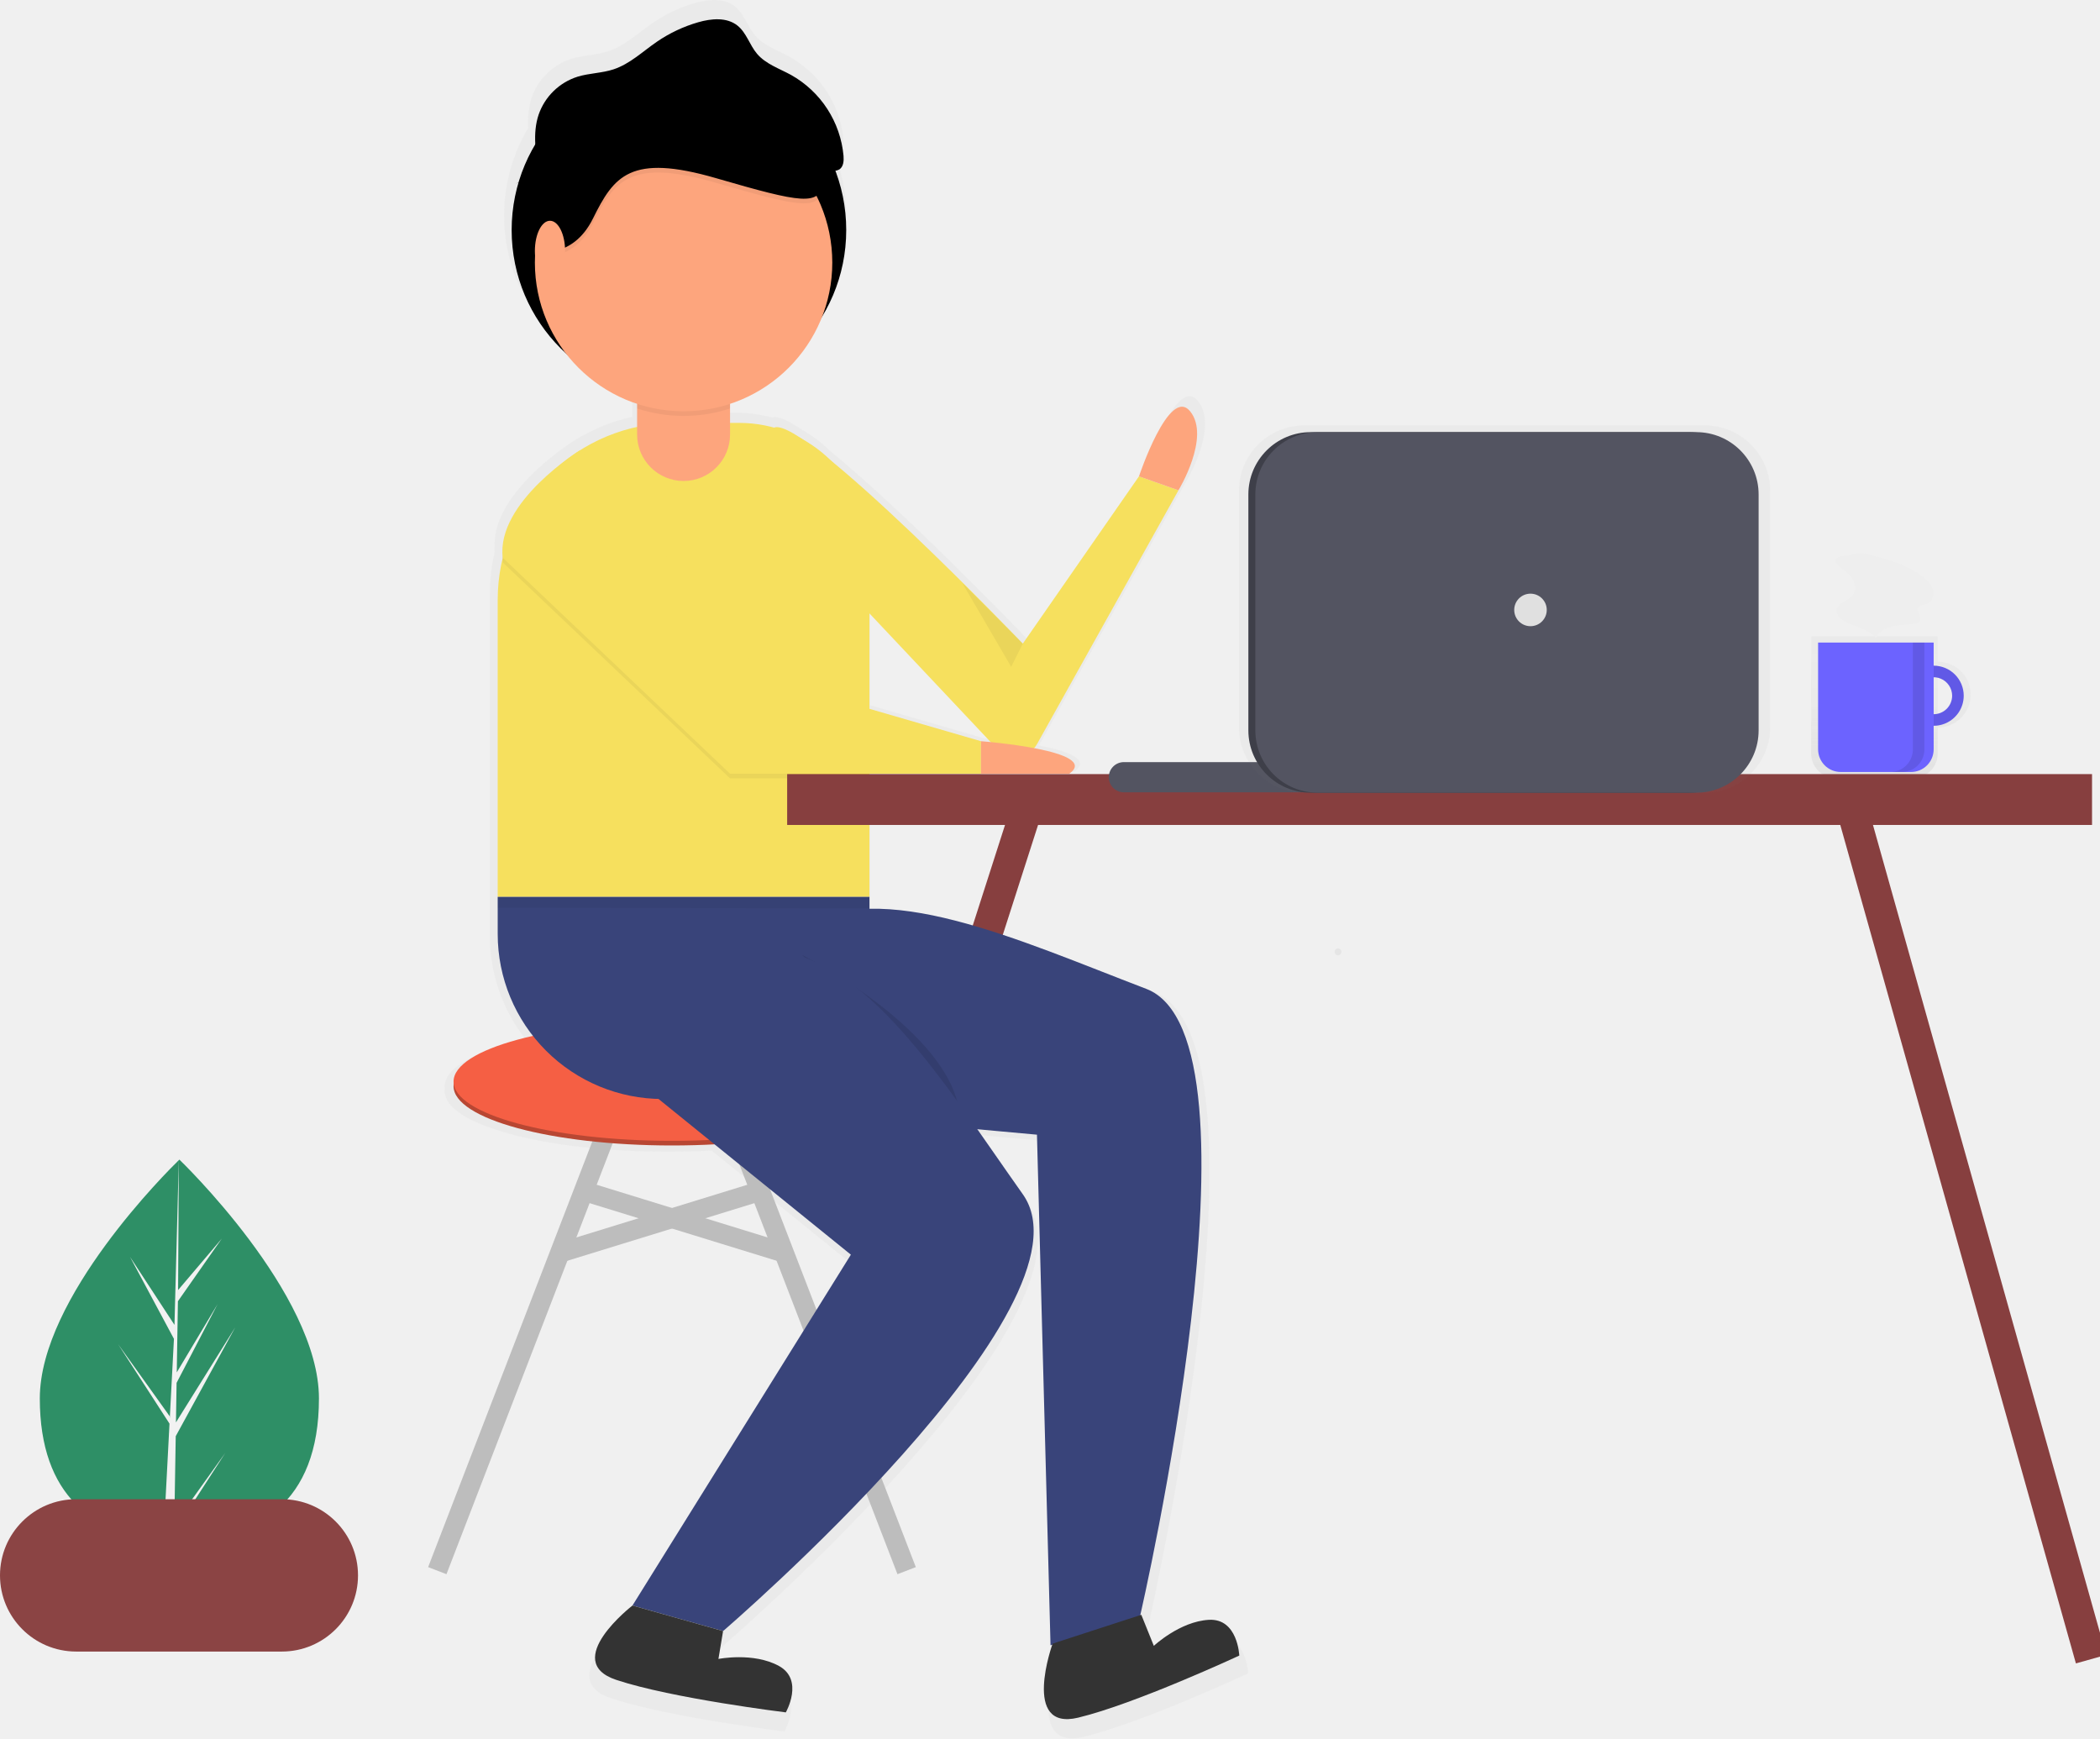
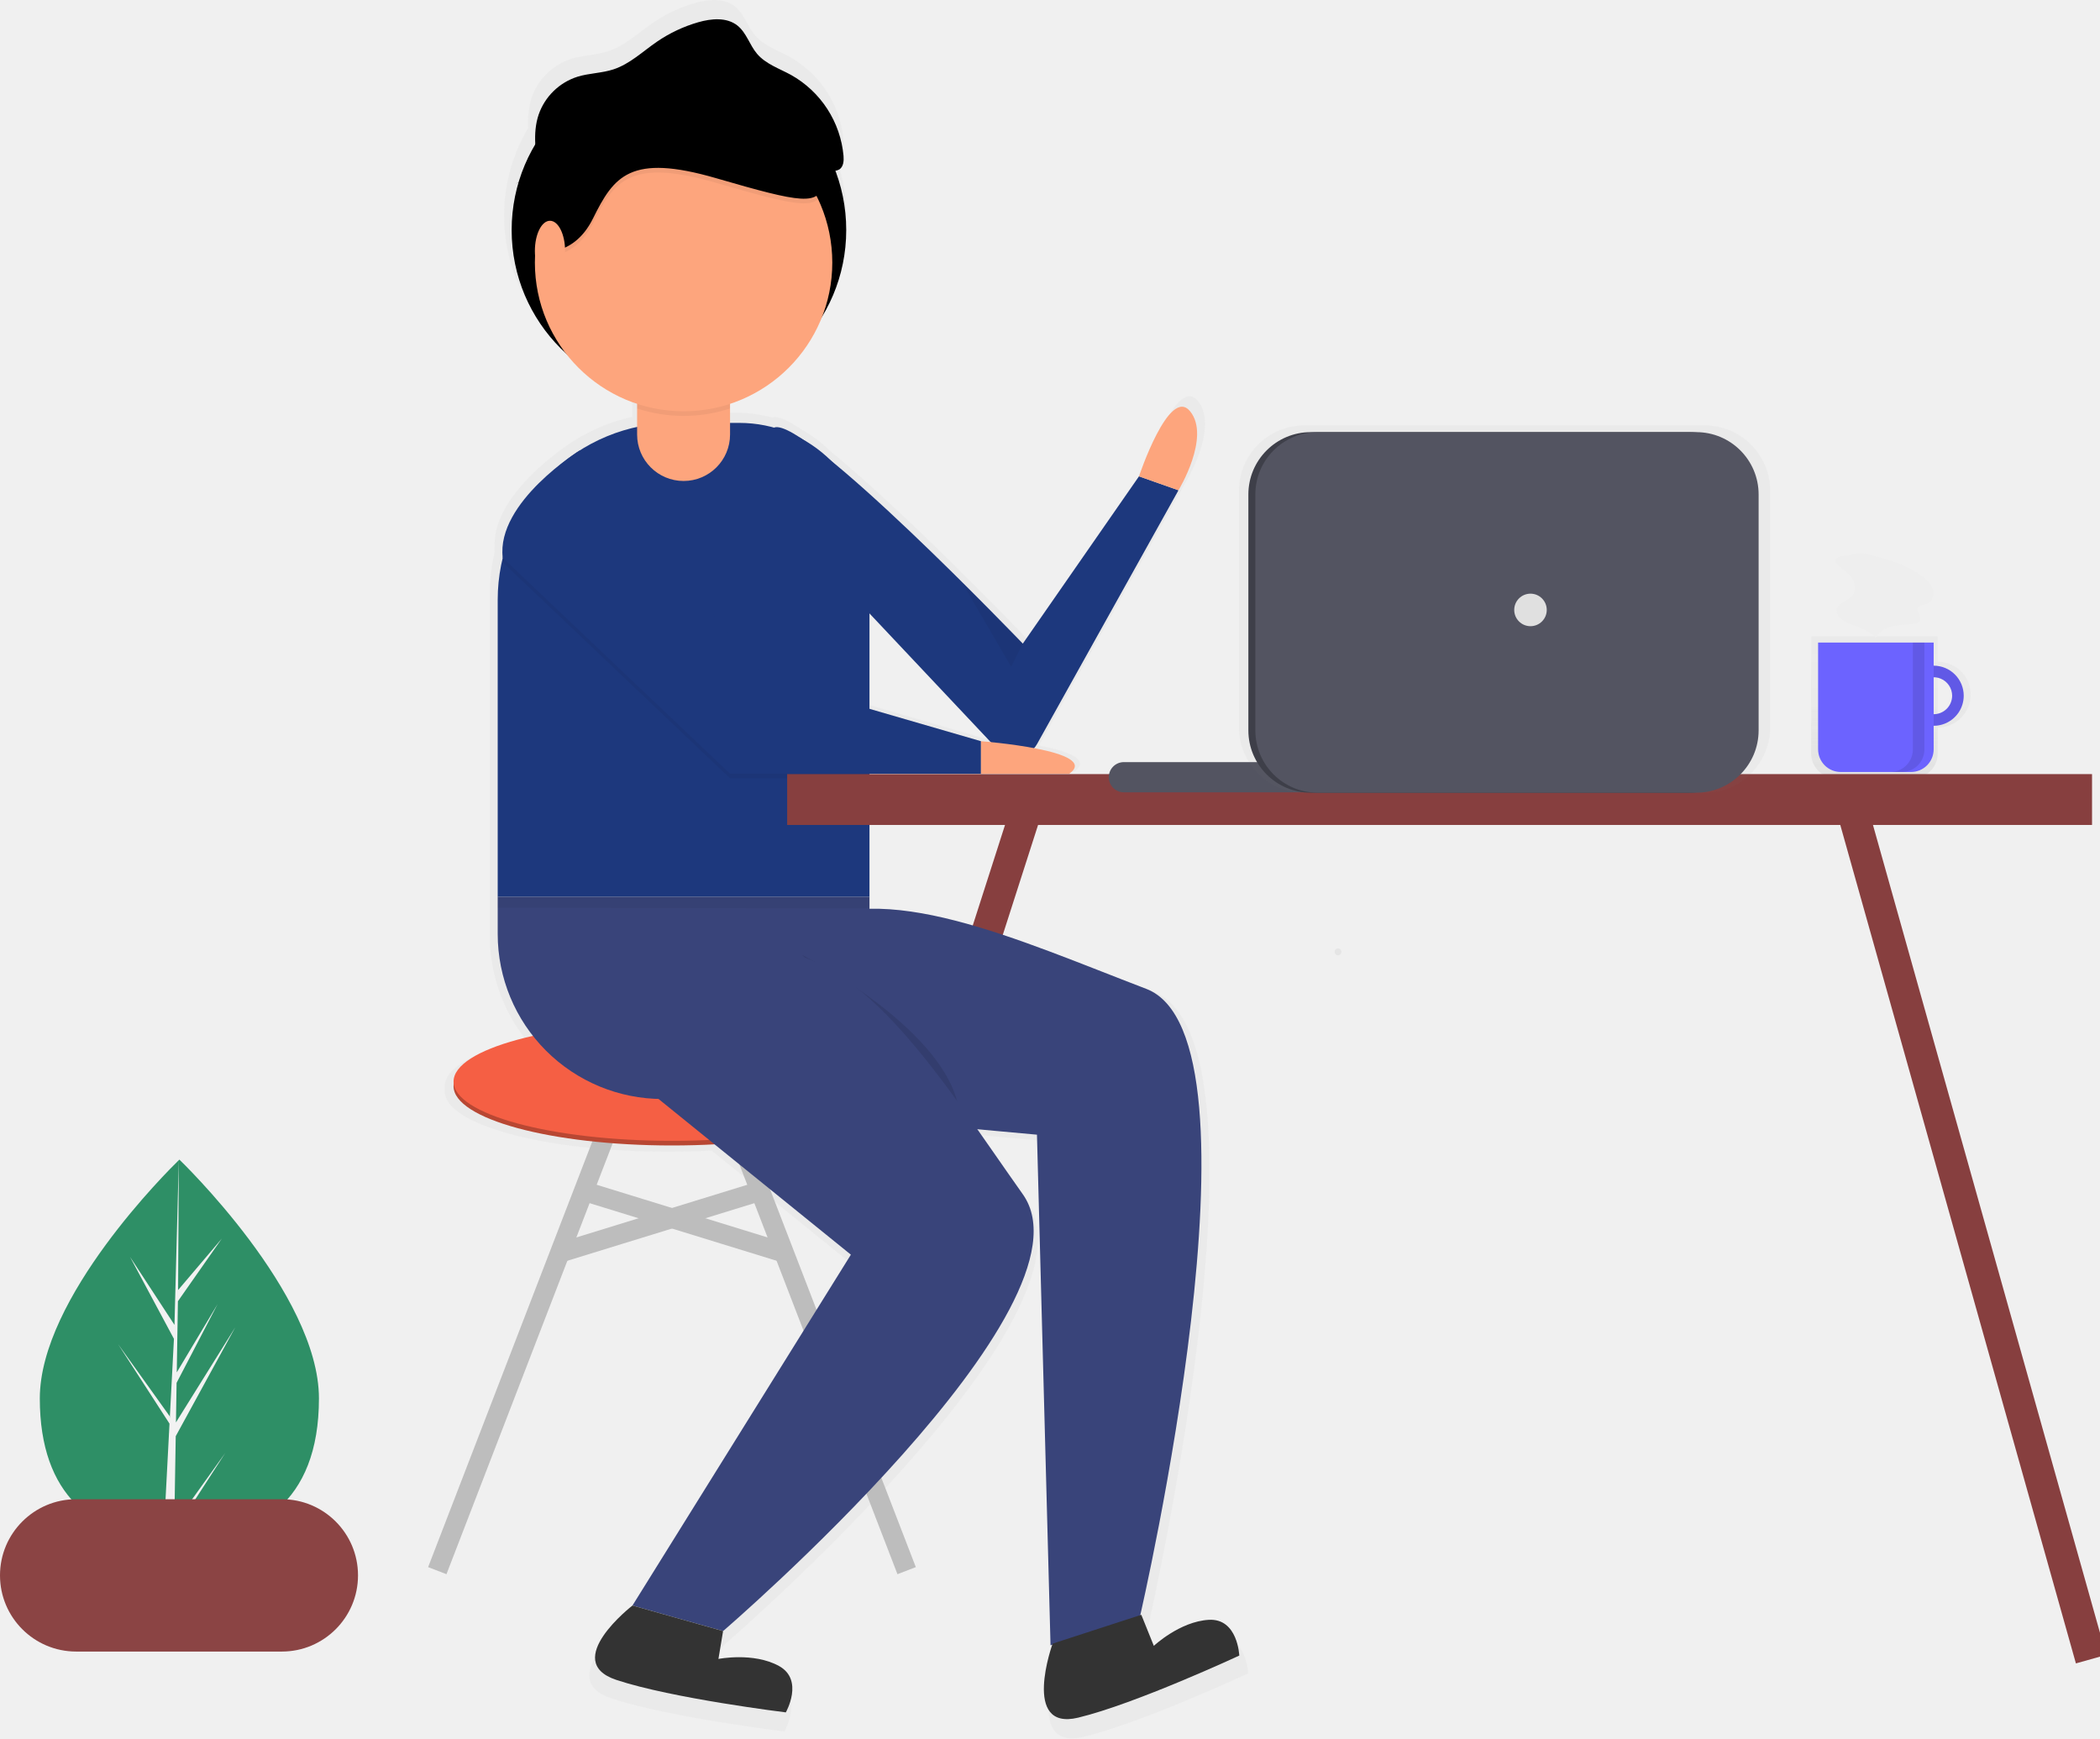
<svg xmlns="http://www.w3.org/2000/svg" width="534" height="442" viewBox="0 0 534 442" fill="none">
  <g clip-path="url(#clip0)">
    <path d="M81.104 355.563C81.104 382.287 65.214 391.619 45.615 391.619C45.158 391.619 44.704 391.615 44.253 391.602C43.345 391.582 42.445 391.543 41.557 391.479C23.866 390.228 10.123 380.415 10.123 355.563C10.123 329.845 42.988 297.391 45.467 294.982L45.471 294.979C45.565 294.886 45.615 294.839 45.615 294.839C45.615 294.839 81.104 328.836 81.104 355.563Z" fill="#2E8F66" />
    <path d="M44.32 387.53L57.301 369.396L44.288 389.521L44.253 391.602C43.345 391.582 42.445 391.543 41.557 391.479L42.956 364.742L42.946 364.535L42.97 364.496L43.101 361.97L30.055 341.794L43.141 360.076L43.173 360.611L44.231 340.41L33.062 319.563L44.367 336.861L45.467 294.982L45.471 294.839V294.979L45.289 328.005L56.406 314.912L45.242 330.848L44.949 348.936L55.331 331.579L44.904 351.599L44.741 361.654L59.812 337.493L44.685 365.164L44.32 387.53Z" fill="#F2F2F2" />
    <g opacity="0.7">
      <path opacity="0.7" d="M492.738 168.245V161.809H460.553V191.577C460.553 193.241 461.214 194.837 462.391 196.014C463.568 197.191 465.164 197.852 466.829 197.852H486.462C488.127 197.852 489.723 197.191 490.9 196.014C492.077 194.837 492.738 193.241 492.738 191.577V184.979C494.958 184.979 497.086 184.098 498.655 182.529C500.225 180.96 501.106 178.832 501.106 176.612C501.106 174.393 500.225 172.265 498.655 170.696C497.086 169.127 494.958 168.245 492.738 168.245ZM492.738 181.761V171.464C494.104 171.464 495.414 172.006 496.379 172.972C497.345 173.937 497.888 175.247 497.888 176.612C497.888 177.978 497.345 179.288 496.379 180.253C495.414 181.219 494.104 181.761 492.738 181.761Z" fill="url(#paint0_linear)" />
    </g>
    <path d="M491.703 169.253C490.191 169.253 488.714 169.701 487.458 170.54C486.201 171.38 485.222 172.573 484.644 173.969C484.065 175.365 483.914 176.901 484.209 178.383C484.504 179.865 485.231 181.226 486.3 182.294C487.368 183.363 488.73 184.09 490.212 184.385C491.694 184.68 493.23 184.528 494.627 183.95C496.023 183.372 497.216 182.393 498.055 181.137C498.895 179.88 499.343 178.403 499.343 176.892C499.343 174.866 498.538 172.923 497.105 171.49C495.672 170.058 493.729 169.253 491.703 169.253ZM491.703 181.593C490.773 181.593 489.864 181.318 489.09 180.801C488.317 180.285 487.715 179.55 487.359 178.691C487.003 177.832 486.91 176.887 487.091 175.975C487.273 175.063 487.72 174.225 488.378 173.568C489.035 172.911 489.873 172.463 490.785 172.281C491.697 172.1 492.643 172.193 493.502 172.549C494.361 172.905 495.095 173.507 495.612 174.28C496.129 175.054 496.404 175.962 496.404 176.892C496.404 178.139 495.909 179.335 495.027 180.217C494.146 181.098 492.95 181.593 491.703 181.593Z" fill="#6C63FF" />
    <path opacity="0.1" d="M491.703 169.253C490.191 169.253 488.714 169.701 487.458 170.54C486.201 171.38 485.222 172.573 484.644 173.969C484.065 175.365 483.914 176.901 484.209 178.383C484.504 179.865 485.231 181.226 486.3 182.294C487.368 183.363 488.73 184.09 490.212 184.385C491.694 184.68 493.23 184.528 494.627 183.95C496.023 183.372 497.216 182.393 498.055 181.137C498.895 179.88 499.343 178.403 499.343 176.892C499.343 174.866 498.538 172.923 497.105 171.49C495.672 170.058 493.729 169.253 491.703 169.253ZM491.703 181.593C490.773 181.593 489.864 181.318 489.09 180.801C488.317 180.285 487.715 179.55 487.359 178.691C487.003 177.832 486.91 176.887 487.091 175.975C487.273 175.063 487.72 174.225 488.378 173.568C489.035 172.911 489.873 172.463 490.785 172.281C491.697 172.1 492.643 172.193 493.502 172.549C494.361 172.905 495.095 173.507 495.612 174.28C496.129 175.054 496.404 175.962 496.404 176.892C496.404 178.139 495.909 179.335 495.027 180.217C494.146 181.098 492.95 181.593 491.703 181.593Z" fill="black" />
    <path d="M462.316 163.376H491.703V190.525C491.703 192.053 491.096 193.518 490.015 194.598C488.935 195.678 487.47 196.285 485.942 196.285H468.076C466.549 196.285 465.083 195.678 464.003 194.598C462.923 193.518 462.316 192.053 462.316 190.525V163.376Z" fill="#6C63FF" />
    <path opacity="0.1" d="M486.413 163.376V190.555C486.413 192.075 485.809 193.532 484.735 194.607C483.66 195.681 482.202 196.285 480.683 196.285H483.621C485.141 196.285 486.599 195.681 487.673 194.607C488.748 193.532 489.352 192.075 489.352 190.555V163.376H486.413Z" fill="black" />
    <path d="M468.115 141.471C467.864 141.479 467.617 141.542 467.393 141.656C467.168 141.77 466.972 141.931 466.817 142.13C466.432 142.828 467.13 143.616 467.768 144.096C468.945 144.983 470.187 145.854 470.987 147.092C471.788 148.33 472.039 150.058 471.164 151.244C470.021 152.794 467.295 153.127 467.032 155.034C466.862 156.258 467.921 157.302 468.993 157.916C471.64 159.432 475.053 159.837 476.97 162.209C477.763 160.579 479.537 159.636 481.306 159.233C483.074 158.831 484.911 158.861 486.704 158.588C486.997 158.582 487.285 158.508 487.543 158.371C487.802 158.233 488.025 158.037 488.194 157.798C488.695 156.781 487.267 155.561 487.76 154.54C488.135 153.763 489.237 153.823 490.042 153.512C491.353 153.005 491.893 151.319 491.521 149.964C491.149 148.609 490.098 147.55 488.994 146.682C486.016 144.342 482.435 142.966 478.813 141.976C477.129 141.516 475.151 140.794 473.402 140.725C471.713 140.657 469.787 141.185 468.115 141.471Z" fill="#EEEEEE" />
    <path d="M261.859 203.224L200.413 394.623" stroke="#873F3F" stroke-width="8" stroke-miterlimit="10" />
    <g opacity="0.7">
      <path opacity="0.7" d="M309.467 416.18C301.908 416.618 295.175 422.949 295.175 422.949L291.919 414.873L291.653 414.96C293.244 407.998 325.606 264.487 293.21 252.115C268.316 242.608 241.912 230.843 221.225 231.285V197.383H250.227V196.175H273.188C277.589 193.032 271.194 190.87 264.046 189.519C264.337 189.186 264.594 188.824 264.812 188.438L301.587 122.47C301.587 122.47 310.046 108.575 304.608 101.929C299.17 95.284 291.315 118.845 291.315 118.845L261.104 162.343C261.104 162.343 230.612 130.567 211.215 114.765C209.062 112.632 206.634 110.797 203.994 109.308C200.453 106.913 197.773 105.672 196.451 106.158C196.438 106.163 196.427 106.172 196.414 106.177C193.474 105.363 190.438 104.951 187.388 104.95H184.971V99.993C190.385 98.205 195.338 95.246 199.477 91.324C203.616 87.403 206.838 82.617 208.915 77.308C212.324 71.663 214.405 65.318 215.003 58.752C215.601 52.185 214.699 45.569 212.366 39.402C212.726 39.359 213.073 39.239 213.383 39.049C214.477 38.345 214.586 36.804 214.48 35.507C214.083 31.154 212.632 26.964 210.251 23.298C207.871 19.631 204.634 16.6 200.819 14.466C197.757 12.792 194.251 11.639 191.994 8.979C190.054 6.693 189.239 3.496 186.892 1.631C184.103 -0.585 180.075 -0.204 176.653 0.785C172.845 1.887 169.237 3.589 165.966 5.827C162.265 8.362 158.924 11.618 154.663 13.021C151.635 14.018 148.352 13.998 145.305 14.935C142.966 15.676 140.834 16.953 139.078 18.666C137.322 20.378 135.991 22.478 135.192 24.797C134.416 27.288 134.122 29.904 134.327 32.505C132.474 35.602 131.015 38.918 129.986 42.377C129.758 42.5 129.529 42.621 129.303 42.748L129.966 42.45C127.655 50.25 127.578 58.541 129.744 66.382C131.91 74.224 136.233 81.3 142.221 86.808C146.952 92.966 153.426 97.561 160.802 99.993V105.99C155.54 107.125 150.519 109.181 145.973 112.063L145.966 112.055C145.966 112.055 145.581 112.293 144.92 112.737C144.854 112.782 144.788 112.826 144.722 112.871C140.251 115.905 125.269 126.991 125.775 138.971C125.755 139.432 125.758 139.894 125.783 140.357C124.965 143.819 124.551 147.365 124.549 150.922V237.861C124.537 247.467 127.766 256.797 133.713 264.341C121.104 267.167 113.068 271.441 113.068 276.223C113.132 276.624 113.132 277.031 113.068 277.432C113.068 285.94 138.497 292.837 169.866 292.837C173.658 292.837 177.363 292.735 180.947 292.543L216.391 321.232L159.594 412.457C159.594 412.457 140.863 426.956 155.364 431.789C169.866 436.622 199.473 440.247 199.473 440.247C199.473 440.247 204.306 431.789 197.66 428.164C191.013 424.539 181.95 426.352 181.95 426.352L183.158 419.102C183.158 419.102 281.647 334.523 261.104 305.524C257.173 299.976 253.243 294.252 249.279 288.617L264.783 290.03L268.311 422.802L268.752 422.659C267.867 425.267 261.603 444.953 275.487 441.622C290.351 438.055 317.396 425.476 317.396 425.476C317.396 425.476 317.025 415.741 309.467 416.18ZM250.227 187.717L221.225 179.298V154.489L252.747 187.947C251.198 187.792 250.227 187.717 250.227 187.717Z" fill="url(#paint1_linear)" />
    </g>
    <path d="M172.644 101.026C196.138 101.026 215.184 81.983 215.184 58.493C215.184 35.002 196.138 15.959 172.644 15.959C149.15 15.959 130.105 35.002 130.105 58.493C130.105 81.983 149.15 101.026 172.644 101.026Z" fill="black" />
-     <path d="M221.092 155.965L253.556 190.422C254.239 191.147 255.084 191.701 256.022 192.039C256.96 192.377 257.965 192.489 258.954 192.366C259.943 192.244 260.89 191.889 261.717 191.332C262.543 190.775 263.227 190.031 263.713 189.161L299.671 124.655L289.627 121.111L260.086 163.644C260.086 163.644 204.627 105.848 196.868 108.706C189.109 111.563 221.092 155.965 221.092 155.965Z" fill="#F6E05E" />
+     <path d="M221.092 155.965L253.556 190.422C254.239 191.147 255.084 191.701 256.022 192.039C256.96 192.377 257.965 192.489 258.954 192.366C259.943 192.244 260.89 191.889 261.717 191.332C262.543 190.775 263.227 190.031 263.713 189.161L299.671 124.655L289.627 121.111L260.086 163.644C260.086 163.644 204.627 105.848 196.868 108.706C189.109 111.563 221.092 155.965 221.092 155.965Z" fill="#1d387d" />
    <path d="M159.055 275.294L111.198 399.349" stroke="#BDBDBD" stroke-width="5" stroke-miterlimit="10" />
    <path d="M182.688 275.294L230.545 399.349" stroke="#BDBDBD" stroke-width="5" stroke-miterlimit="10" />
    <path d="M170.872 291.244C201.544 291.244 226.409 284.5 226.409 276.18C226.409 267.86 201.544 261.116 170.872 261.116C140.199 261.116 115.334 267.86 115.334 276.18C115.334 284.5 140.199 291.244 170.872 291.244Z" fill="#B84733" />
    <path d="M170.872 290.062C201.544 290.062 226.409 283.318 226.409 274.999C226.409 266.679 201.544 259.935 170.872 259.935C140.199 259.935 115.334 266.679 115.334 274.999C115.334 283.318 140.199 290.062 170.872 290.062Z" fill="#F55F44" />
    <path d="M147.502 302.55L199.903 318.694" stroke="#BDBDBD" stroke-width="5" stroke-miterlimit="10" />
    <path d="M194.241 302.55L141.841 318.694" stroke="#BDBDBD" stroke-width="5" stroke-miterlimit="10" />
-     <path d="M171.518 107.524H188.006C196.781 107.524 205.196 111.009 211.401 117.213C217.606 123.417 221.092 131.832 221.092 140.605V228.035H126.56V152.476C126.56 140.554 131.297 129.12 139.728 120.69C148.159 112.26 159.595 107.524 171.518 107.524Z" fill="#F6E05E" />
+     <path d="M171.518 107.524H188.006C196.781 107.524 205.196 111.009 211.401 117.213C217.606 123.417 221.092 131.832 221.092 140.605V228.035H126.56V152.476C126.56 140.554 131.297 129.12 139.728 120.69C148.159 112.26 159.595 107.524 171.518 107.524Z" fill="#1d387d" />
    <path d="M126.56 228.035H221.092V279.429H168.508C157.383 279.429 146.713 275.01 138.846 267.144C130.979 259.279 126.56 248.61 126.56 237.487V228.035Z" fill="#39447A" />
    <path opacity="0.05" d="M127.837 142.992L185.642 197.907H249.451V189.637L194.505 173.687L147.502 115.652C147.502 115.652 126.159 128.837 127.837 142.992Z" fill="black" />
-     <path d="M127.837 141.81L185.642 196.726H249.451V188.455L194.505 172.505L147.502 114.471C147.502 114.471 126.159 127.656 127.837 141.81Z" fill="#F6E05E" />
+     <path d="M127.837 141.81L185.642 196.726H249.451V188.455L194.505 172.505L147.502 114.471C147.502 114.471 126.159 127.656 127.837 141.81Z" fill="#1d387d" />
    <path d="M249.451 188.455C249.451 188.455 280.174 190.818 271.903 196.726H249.451V188.455Z" fill="#FDA57D" />
    <path d="M289.627 121.111C289.627 121.111 297.308 98.072 302.626 104.57C307.943 111.068 299.671 124.655 299.671 124.655L289.627 121.111Z" fill="#FDA57D" />
    <path opacity="0.05" d="M126.56 228.035V230.792L221.092 230.988V228.035H126.56Z" fill="black" />
    <path d="M200.095 282.704L263.684 288.499L267.134 418.327L289.899 410.916C289.899 410.916 323.946 263.823 291.48 251.425C259.014 239.026 223.92 222.699 202.968 236.005C182.015 249.311 200.095 282.704 200.095 282.704Z" fill="#39447A" />
    <path opacity="0.1" d="M203.958 242.803C203.958 242.803 238.817 260.525 243.543 280.611L203.958 242.803Z" fill="black" />
    <path d="M166.737 278.838L216.365 319.009L160.828 408.21L183.87 414.708C183.87 414.708 280.174 332.005 260.086 303.649C239.998 275.294 219.91 242.213 195.096 241.622C170.281 241.031 166.737 278.838 166.737 278.838Z" fill="#39447A" />
    <path opacity="0.05" d="M244.725 148.285L257.132 169.552L260.086 163.644L244.725 148.285Z" fill="black" />
    <path d="M160.828 408.21C160.828 408.21 142.512 422.388 156.692 427.114C170.872 431.84 199.822 435.384 199.822 435.384C199.822 435.384 204.549 427.114 198.05 423.569C191.551 420.025 182.688 421.797 182.688 421.797L183.87 414.708L160.828 408.21Z" fill="#333333" />
    <path d="M267.662 417.907C267.662 417.907 259.617 440.216 274.151 436.728C288.685 433.241 315.13 420.941 315.13 420.941C315.13 420.941 314.767 411.422 307.377 411.851C299.986 412.279 293.402 418.47 293.402 418.47L290.218 410.573L267.662 417.907Z" fill="#333333" />
    <path d="M173.826 86.848H173.826C167.3 86.848 162.009 92.138 162.009 98.663V110.478C162.009 117.003 167.3 122.292 173.826 122.292H173.826C180.352 122.292 185.642 117.003 185.642 110.478V98.663C185.642 92.138 180.352 86.848 173.826 86.848Z" fill="#FDA57D" />
    <path opacity="0.05" d="M173.826 88.03C170.692 88.03 167.686 89.274 165.47 91.49C163.254 93.706 162.009 96.711 162.009 99.844V103.859C169.685 106.383 177.967 106.383 185.642 103.859V99.844C185.642 96.711 184.397 93.706 182.181 91.49C179.965 89.274 176.96 88.03 173.826 88.03Z" fill="black" />
    <path d="M173.826 104.57C194.709 104.57 211.639 87.643 211.639 66.763C211.639 45.883 194.709 28.956 173.826 28.956C152.942 28.956 136.013 45.883 136.013 66.763C136.013 87.643 152.942 104.57 173.826 104.57Z" fill="#FDA57D" />
    <path opacity="0.05" d="M136.013 65.047C136.013 65.047 145.466 67.483 150.784 56.741C156.101 45.998 160.237 40.139 182.097 46.486C203.958 52.834 208.355 53.609 209.406 47.606C210.124 43.504 202.351 33.541 197.356 27.642C194.919 24.765 190.943 23.048 186.693 23.048H162.009L147.239 29.884L136.013 39.65L133.65 52.834L136.013 65.047Z" fill="black" />
    <path d="M136.013 63.866C136.013 63.866 145.466 66.302 150.784 55.559C156.101 44.817 160.237 38.957 182.097 45.305C203.958 51.653 208.355 52.427 209.406 46.425C210.124 42.323 202.351 32.36 197.356 26.461C194.919 23.584 190.943 21.867 186.693 21.867H162.009L147.239 28.703L136.013 38.469L133.65 51.653L136.013 63.866Z" fill="black" />
    <path d="M139.853 71.489C141.974 71.489 143.694 68.051 143.694 63.809C143.694 59.568 141.974 56.13 139.853 56.13C137.732 56.13 136.013 59.568 136.013 63.809C136.013 68.051 137.732 71.489 139.853 71.489Z" fill="#FDA57D" />
    <path d="M137.109 44.049C136.232 39.103 135.371 33.91 136.967 29.148C137.748 26.881 139.05 24.828 140.767 23.154C142.484 21.479 144.569 20.23 146.855 19.505C149.835 18.59 153.046 18.609 156.006 17.634C160.173 16.262 163.439 13.078 167.059 10.6C170.257 8.411 173.785 6.746 177.508 5.669C180.854 4.702 184.793 4.33 187.52 6.497C189.815 8.32 190.612 11.446 192.509 13.681C194.716 16.282 198.145 17.41 201.138 19.047C204.869 21.134 208.034 24.098 210.362 27.682C212.689 31.267 214.109 35.365 214.497 39.621C214.6 40.889 214.494 42.396 213.424 43.085C212.759 43.423 212.01 43.559 211.269 43.478C196.157 43.262 181.026 43.045 165.976 41.658C161.297 41.227 156.609 40.682 151.914 40.86C144.648 41.143 137.552 43.145 131.209 46.701" fill="black" />
    <path d="M71.668 381.185H19.37C8.672 381.185 0 389.855 0 400.551V400.551C0 411.247 8.672 419.918 19.37 419.918H71.668C82.365 419.918 91.037 411.247 91.037 400.551C91.037 389.855 82.365 381.185 71.668 381.185Z" fill="#8B4444" />
    <path d="M340.241 242.902C340.471 242.894 340.689 242.797 340.848 242.632C341.008 242.466 341.097 242.245 341.097 242.016C341.097 241.786 341.008 241.565 340.848 241.4C340.689 241.234 340.471 241.137 340.241 241.13C340.012 241.137 339.794 241.234 339.634 241.4C339.475 241.565 339.385 241.786 339.385 242.016C339.385 242.245 339.475 242.466 339.634 242.632C339.794 242.797 340.012 242.894 340.241 242.902Z" fill="url(#paint2_linear)" />
    <path d="M470.279 203.224L531.725 421.851" stroke="#873F3F" stroke-width="8" stroke-miterlimit="10" />
    <path d="M531.974 196.821H200.164V209.75H531.974V196.821Z" fill="#873F3F" />
    <path d="M332.462 193.772H285.787C283.666 193.772 281.947 195.491 281.947 197.612V197.612C281.947 199.732 283.666 201.452 285.787 201.452H332.462C334.583 201.452 336.302 199.732 336.302 197.612C336.302 195.491 334.583 193.772 332.462 193.772Z" fill="#535461" />
    <g opacity="0.7">
      <path opacity="0.7" d="M433.458 108.151H331.706C322.497 108.151 315.033 115.614 315.033 124.821V184.877C315.033 194.084 322.497 201.547 331.706 201.547H433.458C442.666 201.547 450.13 194.084 450.13 184.877V124.821C450.13 115.614 442.666 108.151 433.458 108.151Z" fill="url(#paint3_linear)" />
    </g>
    <path d="M429.564 109.874H333.296C324.54 109.874 317.441 116.971 317.441 125.726V185.695C317.441 194.45 324.54 201.547 333.296 201.547H429.564C438.321 201.547 445.419 194.45 445.419 185.695V125.726C445.419 116.971 438.321 109.874 429.564 109.874Z" fill="#3E3F49" />
    <path d="M431.337 109.874H335.069C326.312 109.874 319.214 116.971 319.214 125.726V185.695C319.214 194.45 326.312 201.547 335.069 201.547H431.337C440.093 201.547 447.192 194.45 447.192 185.695V125.726C447.192 116.971 440.093 109.874 431.337 109.874Z" fill="#535461" />
    <path d="M389.181 159.214C391.465 159.214 393.317 157.362 393.317 155.079C393.317 152.795 391.465 150.943 389.181 150.943C386.897 150.943 385.046 152.795 385.046 155.079C385.046 157.362 386.897 159.214 389.181 159.214Z" fill="#E0E0E0" />
  </g>
  <defs>
    <linearGradient id="paint0_linear" x1="480.83" y1="197.852" x2="480.83" y2="161.809" gradientUnits="userSpaceOnUse">
      <stop stop-color="#808080" stop-opacity="0.25" />
      <stop offset="0.535" stop-color="#808080" stop-opacity="0.12" />
      <stop offset="1" stop-color="#808080" stop-opacity="0.1" />
    </linearGradient>
    <linearGradient id="paint1_linear" x1="105157" y1="364256" x2="105157" y2="33544.4" gradientUnits="userSpaceOnUse">
      <stop stop-color="#808080" stop-opacity="0.25" />
      <stop offset="0.535" stop-color="#808080" stop-opacity="0.12" />
      <stop offset="1" stop-color="#808080" stop-opacity="0.1" />
    </linearGradient>
    <linearGradient id="paint2_linear" x1="1581.84" y1="1104.33" x2="1581.84" y2="1099.02" gradientUnits="userSpaceOnUse">
      <stop stop-color="#808080" stop-opacity="0.25" />
      <stop offset="0.535" stop-color="#808080" stop-opacity="0.12" />
      <stop offset="1" stop-color="#808080" stop-opacity="0.1" />
    </linearGradient>
    <linearGradient id="paint3_linear" x1="87795.9" y1="31973" x2="87795.9" y2="17206.9" gradientUnits="userSpaceOnUse">
      <stop stop-color="#808080" stop-opacity="0.25" />
      <stop offset="0.535" stop-color="#808080" stop-opacity="0.12" />
      <stop offset="1" stop-color="#808080" stop-opacity="0.1" />
    </linearGradient>
    <clipPath id="clip0">
      <rect width="534" height="442" fill="white" />
    </clipPath>
  </defs>
</svg>
